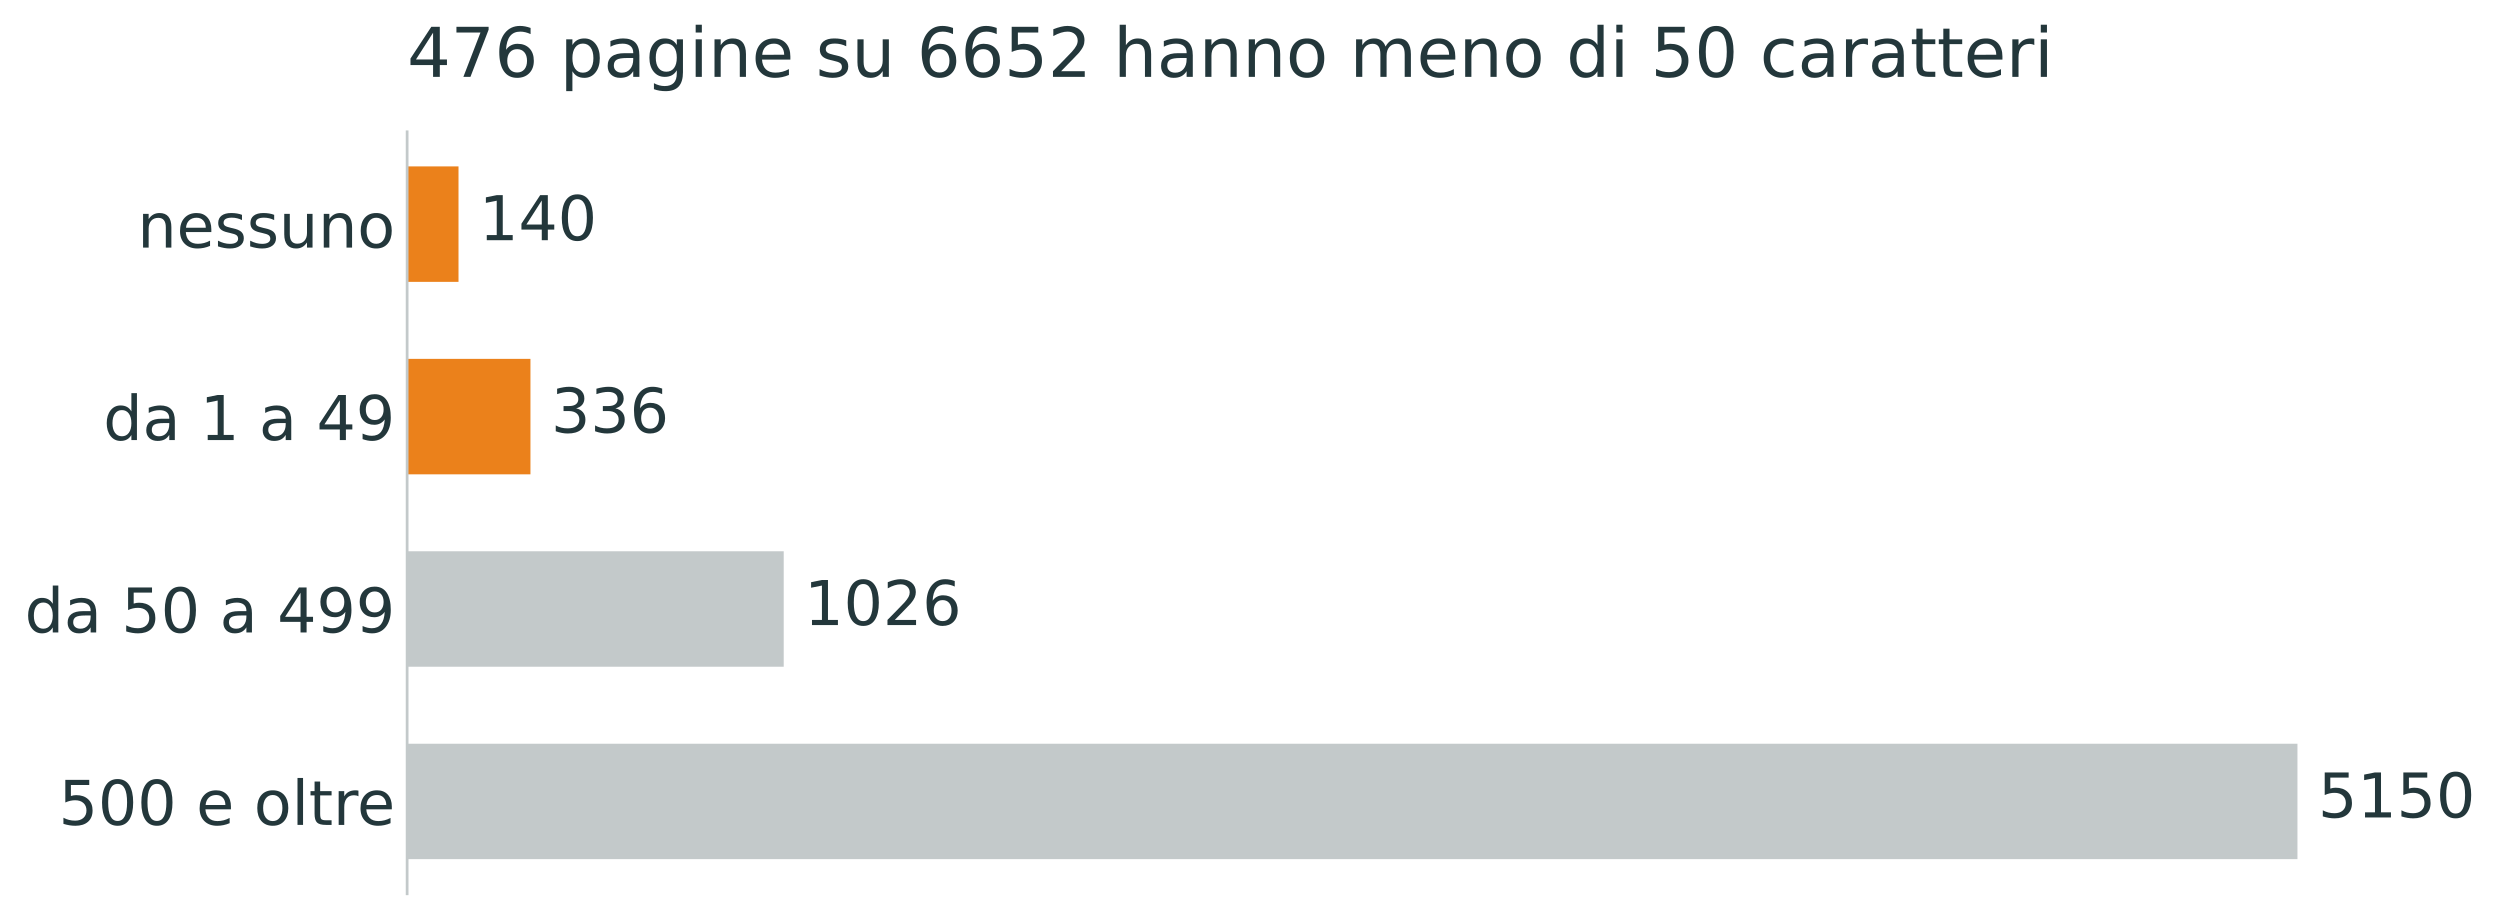
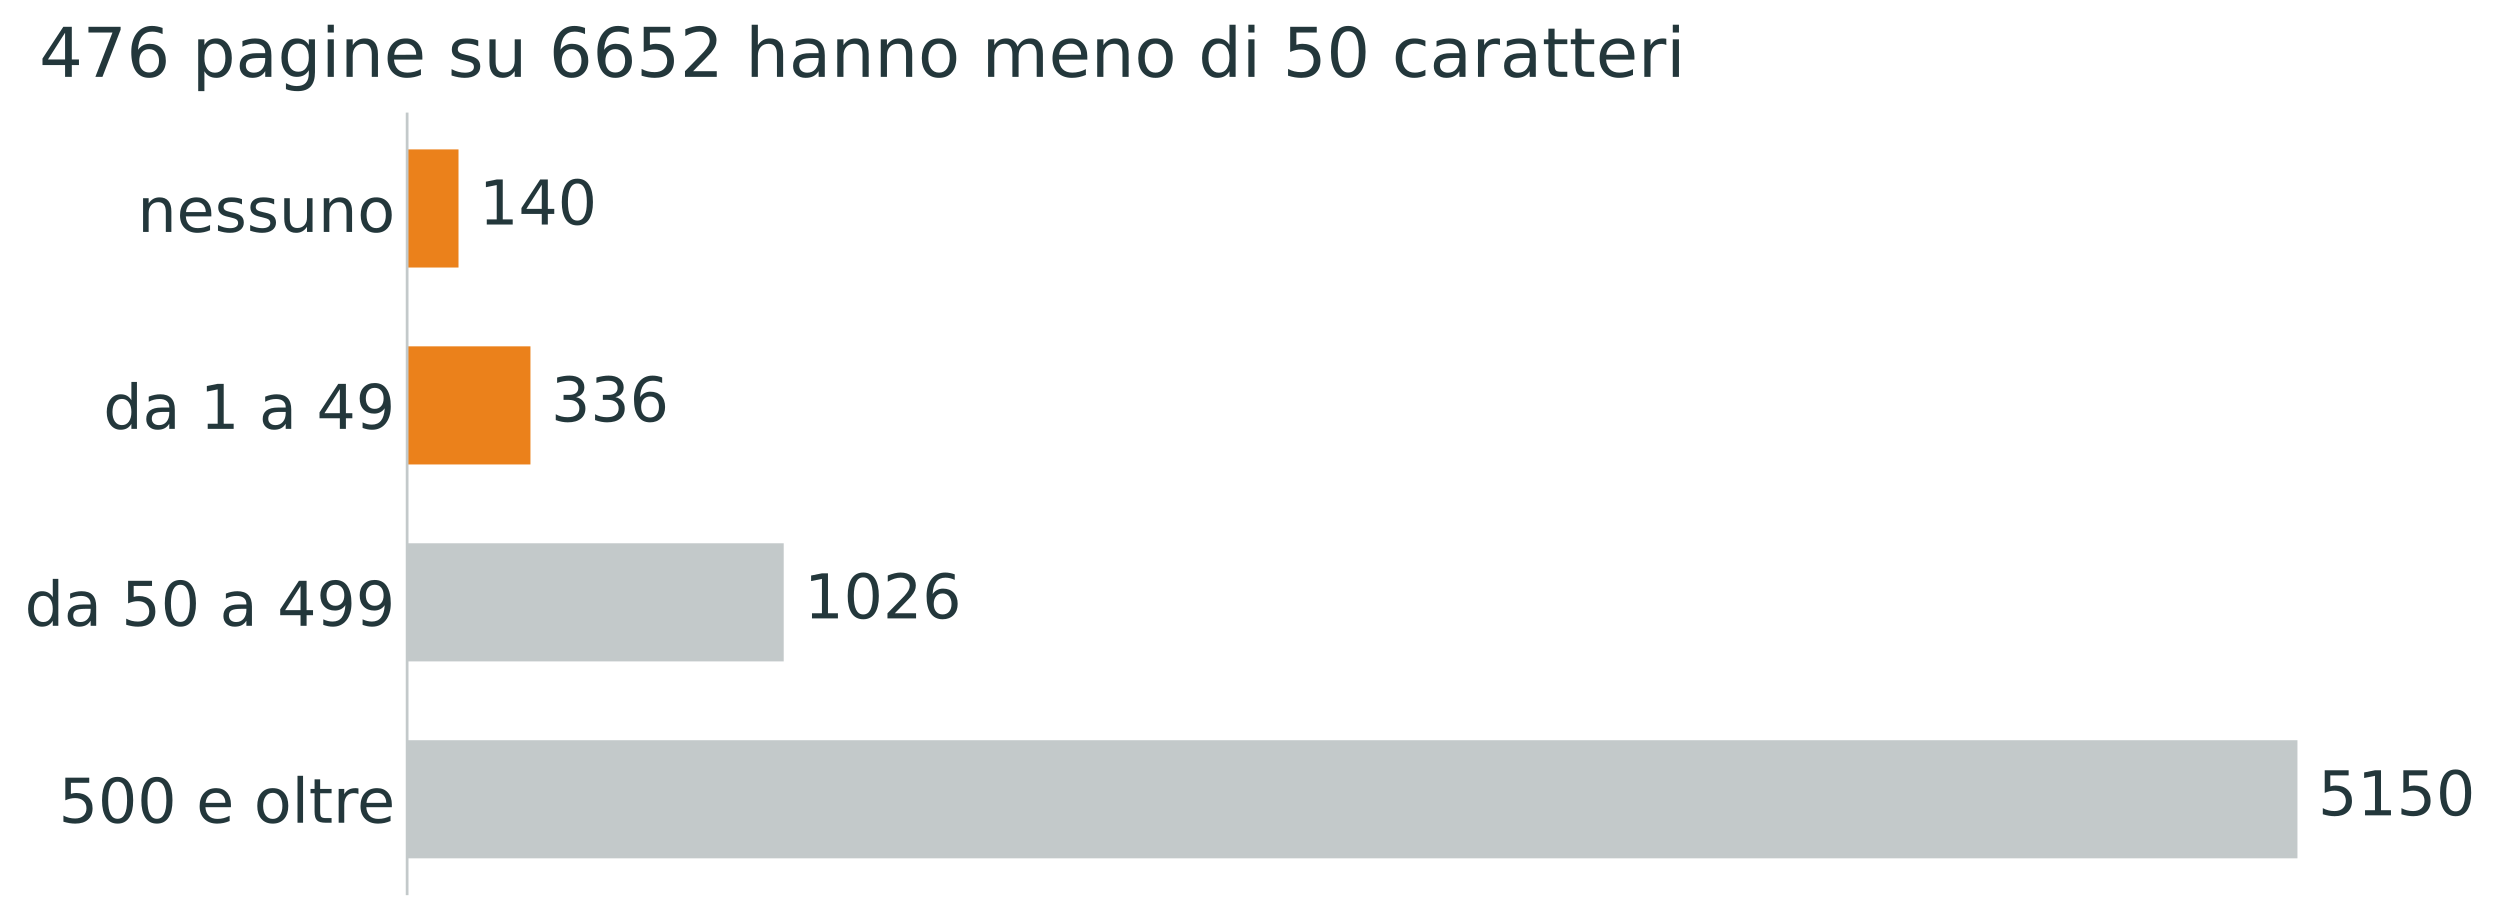
<svg xmlns="http://www.w3.org/2000/svg" xmlns:xlink="http://www.w3.org/1999/xlink" width="728.356pt" height="267.6pt" viewBox="0 0 728.356 267.6" version="1.1">
  <defs>
    <style type="text/css">*{stroke-linejoin: round; stroke-linecap: butt}</style>
  </defs>
  <g id="figure_1">
    <g id="patch_1">
      <path d="M 0 267.6  L 728.356 267.6  L 728.356 0  L 0 0  L 0 267.6  z " style="fill: none" />
    </g>
    <g id="axes_1">
      <g id="patch_2">
-         <path d="M 118.613 260.4  L 696.882 260.4  L 696.882 38.397  L 118.613 38.397  L 118.613 260.4  z " style="fill: none" />
+         <path d="M 118.613 260.4  L 696.882 260.4  L 696.882 33.202  L 118.613 33.202  L 118.613 260.4  z " style="fill: none" />
      </g>
      <g id="patch_3">
-         <path d="M 118.613 48.488  L 133.584 48.488  L 133.584 82.125  L 118.613 82.125  z " clip-path="url(#pe5a4feecec)" style="fill: #eb811b" />
+         <path d="M 118.613 43.529  L 133.584 43.529  L 133.584 77.953  L 118.613 77.953  z " clip-path="url(#p02b0ed085a)" style="fill: #eb811b" />
      </g>
      <g id="patch_4">
-         <path d="M 118.613 104.549  L 154.544 104.549  L 154.544 138.186  L 118.613 138.186  z " clip-path="url(#pe5a4feecec)" style="fill: #eb811b" />
+         <path d="M 118.613 100.902  L 154.544 100.902  L 154.544 135.326  L 118.613 135.326  z " clip-path="url(#p02b0ed085a)" style="fill: #eb811b" />
      </g>
      <g id="patch_5">
-         <path d="M 118.613 160.61  L 228.332 160.61  L 228.332 194.247  L 118.613 194.247  z " clip-path="url(#pe5a4feecec)" style="fill: #c3c9ca" />
+         <path d="M 118.613 158.275  L 228.332 158.275  L 228.332 192.699  L 118.613 192.699  z " clip-path="url(#p02b0ed085a)" style="fill: #c3c9ca" />
      </g>
      <g id="patch_6">
-         <path d="M 118.613 216.672  L 669.346 216.672  L 669.346 250.308  L 118.613 250.308  z " clip-path="url(#pe5a4feecec)" style="fill: #c3c9ca" />
+         <path d="M 118.613 215.649  L 669.346 215.649  L 669.346 250.072  L 118.613 250.072  z " clip-path="url(#p02b0ed085a)" style="fill: #c3c9ca" />
      </g>
      <g id="matplotlib.axis_1">
        <g id="ytick_1">
          <g id="line2d_1" />
          <g id="text_1">
-             <g style="fill: #23373b" transform="translate(40.04719 72.14418) scale(0.18 -0.18)">
+             <g style="fill: #23373b" transform="translate(40.04719 67.57902) scale(0.18 -0.18)">
              <defs>
                <path id="DejaVuSans-51" d="M 3513 2113  L 3513 0  L 2938 0  L 2938 2094  Q 2938 2591 2744 2837  Q 2550 3084 2163 3084  Q 1697 3084 1428 2787  Q 1159 2491 1159 1978  L 1159 0  L 581 0  L 581 3500  L 1159 3500  L 1159 2956  Q 1366 3272 1645 3428  Q 1925 3584 2291 3584  Q 2894 3584 3203 3211  Q 3513 2838 3513 2113  z " transform="scale(0.015625)" />
                <path id="DejaVuSans-48" d="M 3597 1894  L 3597 1613  L 953 1613  Q 991 1019 1311 708  Q 1631 397 2203 397  Q 2534 397 2845 478  Q 3156 559 3463 722  L 3463 178  Q 3153 47 2828 -22  Q 2503 -91 2169 -91  Q 1331 -91 842 396  Q 353 884 353 1716  Q 353 2575 817 3079  Q 1281 3584 2069 3584  Q 2775 3584 3186 3129  Q 3597 2675 3597 1894  z M 3022 2063  Q 3016 2534 2758 2815  Q 2500 3097 2075 3097  Q 1594 3097 1305 2825  Q 1016 2553 972 2059  L 3022 2063  z " transform="scale(0.015625)" />
                <path id="DejaVuSans-56" d="M 2834 3397  L 2834 2853  Q 2591 2978 2328 3040  Q 2066 3103 1784 3103  Q 1356 3103 1142 2972  Q 928 2841 928 2578  Q 928 2378 1081 2264  Q 1234 2150 1697 2047  L 1894 2003  Q 2506 1872 2764 1633  Q 3022 1394 3022 966  Q 3022 478 2636 193  Q 2250 -91 1575 -91  Q 1294 -91 989 -36  Q 684 19 347 128  L 347 722  Q 666 556 975 473  Q 1284 391 1588 391  Q 1994 391 2212 530  Q 2431 669 2431 922  Q 2431 1156 2273 1281  Q 2116 1406 1581 1522  L 1381 1569  Q 847 1681 609 1914  Q 372 2147 372 2553  Q 372 3047 722 3315  Q 1072 3584 1716 3584  Q 2034 3584 2315 3537  Q 2597 3491 2834 3397  z " transform="scale(0.015625)" />
                <path id="DejaVuSans-58" d="M 544 1381  L 544 3500  L 1119 3500  L 1119 1403  Q 1119 906 1312 657  Q 1506 409 1894 409  Q 2359 409 2629 706  Q 2900 1003 2900 1516  L 2900 3500  L 3475 3500  L 3475 0  L 2900 0  L 2900 538  Q 2691 219 2414 64  Q 2138 -91 1772 -91  Q 1169 -91 856 284  Q 544 659 544 1381  z M 1991 3584  L 1991 3584  z " transform="scale(0.015625)" />
                <path id="DejaVuSans-52" d="M 1959 3097  Q 1497 3097 1228 2736  Q 959 2375 959 1747  Q 959 1119 1226 758  Q 1494 397 1959 397  Q 2419 397 2687 759  Q 2956 1122 2956 1747  Q 2956 2369 2687 2733  Q 2419 3097 1959 3097  z M 1959 3584  Q 2709 3584 3137 3096  Q 3566 2609 3566 1747  Q 3566 888 3137 398  Q 2709 -91 1959 -91  Q 1206 -91 779 398  Q 353 888 353 1747  Q 353 2609 779 3096  Q 1206 3584 1959 3584  z " transform="scale(0.015625)" />
              </defs>
              <use xlink:href="#DejaVuSans-51" />
              <use xlink:href="#DejaVuSans-48" transform="translate(63.375 0)" />
              <use xlink:href="#DejaVuSans-56" transform="translate(124.9062 0)" />
              <use xlink:href="#DejaVuSans-56" transform="translate(177 0)" />
              <use xlink:href="#DejaVuSans-58" transform="translate(229.0938 0)" />
              <use xlink:href="#DejaVuSans-51" transform="translate(292.4688 0)" />
              <use xlink:href="#DejaVuSans-52" transform="translate(355.8438 0)" />
            </g>
          </g>
        </g>
        <g id="ytick_2">
          <g id="line2d_2" />
          <g id="text_2">
-             <g style="fill: #23373b" transform="translate(30.105 128.2062) scale(0.18 -0.18)">
+             <g style="fill: #23373b" transform="translate(30.105 124.9528) scale(0.18 -0.18)">
              <defs>
                <path id="DejaVuSans-47" d="M 2906 2969  L 2906 4863  L 3481 4863  L 3481 0  L 2906 0  L 2906 525  Q 2725 213 2448 61  Q 2172 -91 1784 -91  Q 1150 -91 751 415  Q 353 922 353 1747  Q 353 2572 751 3078  Q 1150 3584 1784 3584  Q 2172 3584 2448 3432  Q 2725 3281 2906 2969  z M 947 1747  Q 947 1113 1208 752  Q 1469 391 1925 391  Q 2381 391 2643 752  Q 2906 1113 2906 1747  Q 2906 2381 2643 2742  Q 2381 3103 1925 3103  Q 1469 3103 1208 2742  Q 947 2381 947 1747  z " transform="scale(0.015625)" />
                <path id="DejaVuSans-44" d="M 2194 1759  Q 1497 1759 1228 1600  Q 959 1441 959 1056  Q 959 750 1161 570  Q 1363 391 1709 391  Q 2188 391 2477 730  Q 2766 1069 2766 1631  L 2766 1759  L 2194 1759  z M 3341 1997  L 3341 0  L 2766 0  L 2766 531  Q 2569 213 2275 61  Q 1981 -91 1556 -91  Q 1019 -91 701 211  Q 384 513 384 1019  Q 384 1609 779 1909  Q 1175 2209 1959 2209  L 2766 2209  L 2766 2266  Q 2766 2663 2505 2880  Q 2244 3097 1772 3097  Q 1472 3097 1187 3025  Q 903 2953 641 2809  L 641 3341  Q 956 3463 1253 3523  Q 1550 3584 1831 3584  Q 2591 3584 2966 3190  Q 3341 2797 3341 1997  z " transform="scale(0.015625)" />
                <path id="DejaVuSans-3" transform="scale(0.015625)" />
                <path id="DejaVuSans-14" d="M 794 531  L 1825 531  L 1825 4091  L 703 3866  L 703 4441  L 1819 4666  L 2450 4666  L 2450 531  L 3481 531  L 3481 0  L 794 0  L 794 531  z " transform="scale(0.015625)" />
                <path id="DejaVuSans-17" d="M 2419 4116  L 825 1625  L 2419 1625  L 2419 4116  z M 2253 4666  L 3047 4666  L 3047 1625  L 3713 1625  L 3713 1100  L 3047 1100  L 3047 0  L 2419 0  L 2419 1100  L 313 1100  L 313 1709  L 2253 4666  z " transform="scale(0.015625)" />
                <path id="DejaVuSans-1c" d="M 703 97  L 703 672  Q 941 559 1184 500  Q 1428 441 1663 441  Q 2288 441 2617 861  Q 2947 1281 2994 2138  Q 2813 1869 2534 1725  Q 2256 1581 1919 1581  Q 1219 1581 811 2004  Q 403 2428 403 3163  Q 403 3881 828 4315  Q 1253 4750 1959 4750  Q 2769 4750 3195 4129  Q 3622 3509 3622 2328  Q 3622 1225 3098 567  Q 2575 -91 1691 -91  Q 1453 -91 1209 -44  Q 966 3 703 97  z M 1959 2075  Q 2384 2075 2632 2365  Q 2881 2656 2881 3163  Q 2881 3666 2632 3958  Q 2384 4250 1959 4250  Q 1534 4250 1286 3958  Q 1038 3666 1038 3163  Q 1038 2656 1286 2365  Q 1534 2075 1959 2075  z " transform="scale(0.015625)" />
              </defs>
              <use xlink:href="#DejaVuSans-47" />
              <use xlink:href="#DejaVuSans-44" transform="translate(63.48438 0)" />
              <use xlink:href="#DejaVuSans-3" transform="translate(124.7656 0)" />
              <use xlink:href="#DejaVuSans-14" transform="translate(156.5469 0)" />
              <use xlink:href="#DejaVuSans-3" transform="translate(220.1719 0)" />
              <use xlink:href="#DejaVuSans-44" transform="translate(251.9531 0)" />
              <use xlink:href="#DejaVuSans-3" transform="translate(313.2344 0)" />
              <use xlink:href="#DejaVuSans-17" transform="translate(345.0156 0)" />
              <use xlink:href="#DejaVuSans-1c" transform="translate(408.6406 0)" />
            </g>
          </g>
        </g>
        <g id="ytick_3">
          <g id="line2d_3" />
          <g id="text_3">
-             <g style="fill: #23373b" transform="translate(7.2 184.2674) scale(0.18 -0.18)">
+             <g style="fill: #23373b" transform="translate(7.2 182.3259) scale(0.18 -0.18)">
              <defs>
                <path id="DejaVuSans-18" d="M 691 4666  L 3169 4666  L 3169 4134  L 1269 4134  L 1269 2991  Q 1406 3038 1543 3061  Q 1681 3084 1819 3084  Q 2600 3084 3056 2656  Q 3513 2228 3513 1497  Q 3513 744 3044 326  Q 2575 -91 1722 -91  Q 1428 -91 1123 -41  Q 819 9 494 109  L 494 744  Q 775 591 1075 516  Q 1375 441 1709 441  Q 2250 441 2565 725  Q 2881 1009 2881 1497  Q 2881 1984 2565 2268  Q 2250 2553 1709 2553  Q 1456 2553 1204 2497  Q 953 2441 691 2322  L 691 4666  z " transform="scale(0.015625)" />
                <path id="DejaVuSans-13" d="M 2034 4250  Q 1547 4250 1301 3770  Q 1056 3291 1056 2328  Q 1056 1369 1301 889  Q 1547 409 2034 409  Q 2525 409 2770 889  Q 3016 1369 3016 2328  Q 3016 3291 2770 3770  Q 2525 4250 2034 4250  z M 2034 4750  Q 2819 4750 3233 4129  Q 3647 3509 3647 2328  Q 3647 1150 3233 529  Q 2819 -91 2034 -91  Q 1250 -91 836 529  Q 422 1150 422 2328  Q 422 3509 836 4129  Q 1250 4750 2034 4750  z " transform="scale(0.015625)" />
              </defs>
              <use xlink:href="#DejaVuSans-47" />
              <use xlink:href="#DejaVuSans-44" transform="translate(63.48438 0)" />
              <use xlink:href="#DejaVuSans-3" transform="translate(124.7656 0)" />
              <use xlink:href="#DejaVuSans-18" transform="translate(156.5469 0)" />
              <use xlink:href="#DejaVuSans-13" transform="translate(220.1719 0)" />
              <use xlink:href="#DejaVuSans-3" transform="translate(283.7969 0)" />
              <use xlink:href="#DejaVuSans-44" transform="translate(315.5781 0)" />
              <use xlink:href="#DejaVuSans-3" transform="translate(376.8594 0)" />
              <use xlink:href="#DejaVuSans-17" transform="translate(408.6406 0)" />
              <use xlink:href="#DejaVuSans-1c" transform="translate(472.2656 0)" />
              <use xlink:href="#DejaVuSans-1c" transform="translate(535.8906 0)" />
            </g>
          </g>
        </g>
        <g id="ytick_4">
          <g id="line2d_4" />
          <g id="text_4">
-             <g style="fill: #23373b" transform="translate(17.08875 240.3287) scale(0.18 -0.18)">
+             <g style="fill: #23373b" transform="translate(17.08875 239.699) scale(0.18 -0.18)">
              <defs>
                <path id="DejaVuSans-4f" d="M 603 4863  L 1178 4863  L 1178 0  L 603 0  L 603 4863  z " transform="scale(0.015625)" />
                <path id="DejaVuSans-57" d="M 1172 4494  L 1172 3500  L 2356 3500  L 2356 3053  L 1172 3053  L 1172 1153  Q 1172 725 1289 603  Q 1406 481 1766 481  L 2356 481  L 2356 0  L 1766 0  Q 1100 0 847 248  Q 594 497 594 1153  L 594 3053  L 172 3053  L 172 3500  L 594 3500  L 594 4494  L 1172 4494  z " transform="scale(0.015625)" />
                <path id="DejaVuSans-55" d="M 2631 2963  Q 2534 3019 2420 3045  Q 2306 3072 2169 3072  Q 1681 3072 1420 2755  Q 1159 2438 1159 1844  L 1159 0  L 581 0  L 581 3500  L 1159 3500  L 1159 2956  Q 1341 3275 1631 3429  Q 1922 3584 2338 3584  Q 2397 3584 2469 3576  Q 2541 3569 2628 3553  L 2631 2963  z " transform="scale(0.015625)" />
              </defs>
              <use xlink:href="#DejaVuSans-18" />
              <use xlink:href="#DejaVuSans-13" transform="translate(63.625 0)" />
              <use xlink:href="#DejaVuSans-13" transform="translate(127.25 0)" />
              <use xlink:href="#DejaVuSans-3" transform="translate(190.875 0)" />
              <use xlink:href="#DejaVuSans-48" transform="translate(222.6562 0)" />
              <use xlink:href="#DejaVuSans-3" transform="translate(284.1875 0)" />
              <use xlink:href="#DejaVuSans-52" transform="translate(315.9688 0)" />
              <use xlink:href="#DejaVuSans-4f" transform="translate(377.1562 0)" />
              <use xlink:href="#DejaVuSans-57" transform="translate(404.9375 0)" />
              <use xlink:href="#DejaVuSans-55" transform="translate(444.1406 0)" />
              <use xlink:href="#DejaVuSans-48" transform="translate(483.0469 0)" />
            </g>
          </g>
        </g>
      </g>
      <g id="patch_7">
-         <path d="M 118.613 260.4  L 118.613 38.397  " style="fill: none; stroke: #c3c9ca; stroke-width: 0.8; stroke-linejoin: miter; stroke-linecap: square" />
+         <path d="M 118.613 260.4  L 118.613 33.202  " style="fill: none; stroke: #c3c9ca; stroke-width: 0.8; stroke-linejoin: miter; stroke-linecap: square" />
      </g>
      <g id="text_5">
-         <g style="fill: #23373b" transform="translate(139.5842 69.98207) scale(0.18 -0.18)">
+         <g style="fill: #23373b" transform="translate(139.5842 65.41691) scale(0.18 -0.18)">
          <use xlink:href="#DejaVuSans-14" />
          <use xlink:href="#DejaVuSans-17" transform="translate(63.625 0)" />
          <use xlink:href="#DejaVuSans-13" transform="translate(127.25 0)" />
        </g>
      </g>
      <g id="text_6">
-         <g style="fill: #23373b" transform="translate(160.5441 126.0433) scale(0.18 -0.18)">
+         <g style="fill: #23373b" transform="translate(160.5441 122.79) scale(0.18 -0.18)">
          <defs>
            <path id="DejaVuSans-16" d="M 2597 2516  Q 3050 2419 3304 2112  Q 3559 1806 3559 1356  Q 3559 666 3084 287  Q 2609 -91 1734 -91  Q 1441 -91 1130 -33  Q 819 25 488 141  L 488 750  Q 750 597 1062 519  Q 1375 441 1716 441  Q 2309 441 2620 675  Q 2931 909 2931 1356  Q 2931 1769 2642 2001  Q 2353 2234 1838 2234  L 1294 2234  L 1294 2753  L 1863 2753  Q 2328 2753 2575 2939  Q 2822 3125 2822 3475  Q 2822 3834 2567 4026  Q 2313 4219 1838 4219  Q 1578 4219 1281 4162  Q 984 4106 628 3988  L 628 4550  Q 988 4650 1302 4700  Q 1616 4750 1894 4750  Q 2613 4750 3031 4423  Q 3450 4097 3450 3541  Q 3450 3153 3228 2886  Q 3006 2619 2597 2516  z " transform="scale(0.015625)" />
            <path id="DejaVuSans-19" d="M 2113 2584  Q 1688 2584 1439 2293  Q 1191 2003 1191 1497  Q 1191 994 1439 701  Q 1688 409 2113 409  Q 2538 409 2786 701  Q 3034 994 3034 1497  Q 3034 2003 2786 2293  Q 2538 2584 2113 2584  z M 3366 4563  L 3366 3988  Q 3128 4100 2886 4159  Q 2644 4219 2406 4219  Q 1781 4219 1451 3797  Q 1122 3375 1075 2522  Q 1259 2794 1537 2939  Q 1816 3084 2150 3084  Q 2853 3084 3261 2657  Q 3669 2231 3669 1497  Q 3669 778 3244 343  Q 2819 -91 2113 -91  Q 1303 -91 875 529  Q 447 1150 447 2328  Q 447 3434 972 4092  Q 1497 4750 2381 4750  Q 2619 4750 2861 4703  Q 3103 4656 3366 4563  z " transform="scale(0.015625)" />
          </defs>
          <use xlink:href="#DejaVuSans-16" />
          <use xlink:href="#DejaVuSans-16" transform="translate(63.625 0)" />
          <use xlink:href="#DejaVuSans-19" transform="translate(127.25 0)" />
        </g>
      </g>
      <g id="text_7">
-         <g style="fill: #23373b" transform="translate(234.3316 182.1046) scale(0.18 -0.18)">
+         <g style="fill: #23373b" transform="translate(234.3316 180.1631) scale(0.18 -0.18)">
          <defs>
            <path id="DejaVuSans-15" d="M 1228 531  L 3431 531  L 3431 0  L 469 0  L 469 531  Q 828 903 1448 1529  Q 2069 2156 2228 2338  Q 2531 2678 2651 2914  Q 2772 3150 2772 3378  Q 2772 3750 2511 3984  Q 2250 4219 1831 4219  Q 1534 4219 1204 4116  Q 875 4013 500 3803  L 500 4441  Q 881 4594 1212 4672  Q 1544 4750 1819 4750  Q 2544 4750 2975 4387  Q 3406 4025 3406 3419  Q 3406 3131 3298 2873  Q 3191 2616 2906 2266  Q 2828 2175 2409 1742  Q 1991 1309 1228 531  z " transform="scale(0.015625)" />
          </defs>
          <use xlink:href="#DejaVuSans-14" />
          <use xlink:href="#DejaVuSans-13" transform="translate(63.625 0)" />
          <use xlink:href="#DejaVuSans-15" transform="translate(127.25 0)" />
          <use xlink:href="#DejaVuSans-19" transform="translate(190.875 0)" />
        </g>
      </g>
      <g id="text_8">
-         <g style="fill: #23373b" transform="translate(675.3456 238.1659) scale(0.18 -0.18)">
+         <g style="fill: #23373b" transform="translate(675.3456 237.5362) scale(0.18 -0.18)">
          <use xlink:href="#DejaVuSans-18" />
          <use xlink:href="#DejaVuSans-14" transform="translate(63.625 0)" />
          <use xlink:href="#DejaVuSans-18" transform="translate(127.25 0)" />
          <use xlink:href="#DejaVuSans-13" transform="translate(190.875 0)" />
        </g>
      </g>
-       <g id="text_9">
-         <g style="fill: #23373b" transform="translate(118.6128 22.39688) scale(0.2 -0.2)">
-           <defs>
-             <path id="DejaVuSans-1a" d="M 525 4666  L 3525 4666  L 3525 4397  L 1831 0  L 1172 0  L 2766 4134  L 525 4134  L 525 4666  z " transform="scale(0.015625)" />
-             <path id="DejaVuSans-53" d="M 1159 525  L 1159 -1331  L 581 -1331  L 581 3500  L 1159 3500  L 1159 2969  Q 1341 3281 1617 3432  Q 1894 3584 2278 3584  Q 2916 3584 3314 3078  Q 3713 2572 3713 1747  Q 3713 922 3314 415  Q 2916 -91 2278 -91  Q 1894 -91 1617 61  Q 1341 213 1159 525  z M 3116 1747  Q 3116 2381 2855 2742  Q 2594 3103 2138 3103  Q 1681 3103 1420 2742  Q 1159 2381 1159 1747  Q 1159 1113 1420 752  Q 1681 391 2138 391  Q 2594 391 2855 752  Q 3116 1113 3116 1747  z " transform="scale(0.015625)" />
-             <path id="DejaVuSans-4a" d="M 2906 1791  Q 2906 2416 2648 2759  Q 2391 3103 1925 3103  Q 1463 3103 1205 2759  Q 947 2416 947 1791  Q 947 1169 1205 825  Q 1463 481 1925 481  Q 2391 481 2648 825  Q 2906 1169 2906 1791  z M 3481 434  Q 3481 -459 3084 -895  Q 2688 -1331 1869 -1331  Q 1566 -1331 1297 -1286  Q 1028 -1241 775 -1147  L 775 -588  Q 1028 -725 1275 -790  Q 1522 -856 1778 -856  Q 2344 -856 2625 -561  Q 2906 -266 2906 331  L 2906 616  Q 2728 306 2450 153  Q 2172 0 1784 0  Q 1141 0 747 490  Q 353 981 353 1791  Q 353 2603 747 3093  Q 1141 3584 1784 3584  Q 2172 3584 2450 3431  Q 2728 3278 2906 2969  L 2906 3500  L 3481 3500  L 3481 434  z " transform="scale(0.015625)" />
-             <path id="DejaVuSans-4c" d="M 603 3500  L 1178 3500  L 1178 0  L 603 0  L 603 3500  z M 603 4863  L 1178 4863  L 1178 4134  L 603 4134  L 603 4863  z " transform="scale(0.015625)" />
-             <path id="DejaVuSans-4b" d="M 3513 2113  L 3513 0  L 2938 0  L 2938 2094  Q 2938 2591 2744 2837  Q 2550 3084 2163 3084  Q 1697 3084 1428 2787  Q 1159 2491 1159 1978  L 1159 0  L 581 0  L 581 4863  L 1159 4863  L 1159 2956  Q 1366 3272 1645 3428  Q 1925 3584 2291 3584  Q 2894 3584 3203 3211  Q 3513 2838 3513 2113  z " transform="scale(0.015625)" />
-             <path id="DejaVuSans-50" d="M 3328 2828  Q 3544 3216 3844 3400  Q 4144 3584 4550 3584  Q 5097 3584 5394 3201  Q 5691 2819 5691 2113  L 5691 0  L 5113 0  L 5113 2094  Q 5113 2597 4934 2840  Q 4756 3084 4391 3084  Q 3944 3084 3684 2787  Q 3425 2491 3425 1978  L 3425 0  L 2847 0  L 2847 2094  Q 2847 2600 2669 2842  Q 2491 3084 2119 3084  Q 1678 3084 1418 2786  Q 1159 2488 1159 1978  L 1159 0  L 581 0  L 581 3500  L 1159 3500  L 1159 2956  Q 1356 3278 1631 3431  Q 1906 3584 2284 3584  Q 2666 3584 2933 3390  Q 3200 3197 3328 2828  z " transform="scale(0.015625)" />
-             <path id="DejaVuSans-46" d="M 3122 3366  L 3122 2828  Q 2878 2963 2633 3030  Q 2388 3097 2138 3097  Q 1578 3097 1268 2742  Q 959 2388 959 1747  Q 959 1106 1268 751  Q 1578 397 2138 397  Q 2388 397 2633 464  Q 2878 531 3122 666  L 3122 134  Q 2881 22 2623 -34  Q 2366 -91 2075 -91  Q 1284 -91 818 406  Q 353 903 353 1747  Q 353 2603 823 3093  Q 1294 3584 2113 3584  Q 2378 3584 2631 3529  Q 2884 3475 3122 3366  z " transform="scale(0.015625)" />
-           </defs>
-           <use xlink:href="#DejaVuSans-17" />
-           <use xlink:href="#DejaVuSans-1a" transform="translate(63.625 0)" />
-           <use xlink:href="#DejaVuSans-19" transform="translate(127.25 0)" />
-           <use xlink:href="#DejaVuSans-3" transform="translate(190.875 0)" />
-           <use xlink:href="#DejaVuSans-53" transform="translate(222.6562 0)" />
-           <use xlink:href="#DejaVuSans-44" transform="translate(286.1406 0)" />
-           <use xlink:href="#DejaVuSans-4a" transform="translate(347.4219 0)" />
-           <use xlink:href="#DejaVuSans-4c" transform="translate(410.9062 0)" />
-           <use xlink:href="#DejaVuSans-51" transform="translate(438.6875 0)" />
-           <use xlink:href="#DejaVuSans-48" transform="translate(502.0625 0)" />
-           <use xlink:href="#DejaVuSans-3" transform="translate(563.5938 0)" />
-           <use xlink:href="#DejaVuSans-56" transform="translate(595.375 0)" />
-           <use xlink:href="#DejaVuSans-58" transform="translate(647.4688 0)" />
-           <use xlink:href="#DejaVuSans-3" transform="translate(710.8438 0)" />
-           <use xlink:href="#DejaVuSans-19" transform="translate(742.625 0)" />
-           <use xlink:href="#DejaVuSans-19" transform="translate(806.25 0)" />
-           <use xlink:href="#DejaVuSans-18" transform="translate(869.875 0)" />
-           <use xlink:href="#DejaVuSans-15" transform="translate(933.5 0)" />
-           <use xlink:href="#DejaVuSans-3" transform="translate(997.125 0)" />
-           <use xlink:href="#DejaVuSans-4b" transform="translate(1028.906 0)" />
-           <use xlink:href="#DejaVuSans-44" transform="translate(1092.281 0)" />
-           <use xlink:href="#DejaVuSans-51" transform="translate(1153.562 0)" />
-           <use xlink:href="#DejaVuSans-51" transform="translate(1216.938 0)" />
-           <use xlink:href="#DejaVuSans-52" transform="translate(1280.312 0)" />
-           <use xlink:href="#DejaVuSans-3" transform="translate(1341.5 0)" />
-           <use xlink:href="#DejaVuSans-50" transform="translate(1373.281 0)" />
-           <use xlink:href="#DejaVuSans-48" transform="translate(1470.688 0)" />
-           <use xlink:href="#DejaVuSans-51" transform="translate(1532.219 0)" />
-           <use xlink:href="#DejaVuSans-52" transform="translate(1595.594 0)" />
-           <use xlink:href="#DejaVuSans-3" transform="translate(1656.781 0)" />
-           <use xlink:href="#DejaVuSans-47" transform="translate(1688.562 0)" />
-           <use xlink:href="#DejaVuSans-4c" transform="translate(1752.047 0)" />
-           <use xlink:href="#DejaVuSans-3" transform="translate(1779.828 0)" />
-           <use xlink:href="#DejaVuSans-18" transform="translate(1811.609 0)" />
-           <use xlink:href="#DejaVuSans-13" transform="translate(1875.234 0)" />
-           <use xlink:href="#DejaVuSans-3" transform="translate(1938.859 0)" />
-           <use xlink:href="#DejaVuSans-46" transform="translate(1970.641 0)" />
-           <use xlink:href="#DejaVuSans-44" transform="translate(2025.625 0)" />
-           <use xlink:href="#DejaVuSans-55" transform="translate(2086.906 0)" />
-           <use xlink:href="#DejaVuSans-44" transform="translate(2128.016 0)" />
-           <use xlink:href="#DejaVuSans-57" transform="translate(2189.297 0)" />
-           <use xlink:href="#DejaVuSans-57" transform="translate(2228.5 0)" />
-           <use xlink:href="#DejaVuSans-48" transform="translate(2267.703 0)" />
-           <use xlink:href="#DejaVuSans-55" transform="translate(2329.234 0)" />
-           <use xlink:href="#DejaVuSans-4c" transform="translate(2370.344 0)" />
-         </g>
+     </g>
+     <g id="text_9">
+       <g style="fill: #23373b" transform="translate(11.39976 22.39688) scale(0.2 -0.2)">
+         <defs>
+           <path id="DejaVuSans-1a" d="M 525 4666  L 3525 4666  L 3525 4397  L 1831 0  L 1172 0  L 2766 4134  L 525 4134  L 525 4666  z " transform="scale(0.015625)" />
+           <path id="DejaVuSans-53" d="M 1159 525  L 1159 -1331  L 581 -1331  L 581 3500  L 1159 3500  L 1159 2969  Q 1341 3281 1617 3432  Q 1894 3584 2278 3584  Q 2916 3584 3314 3078  Q 3713 2572 3713 1747  Q 3713 922 3314 415  Q 2916 -91 2278 -91  Q 1894 -91 1617 61  Q 1341 213 1159 525  z M 3116 1747  Q 3116 2381 2855 2742  Q 2594 3103 2138 3103  Q 1681 3103 1420 2742  Q 1159 2381 1159 1747  Q 1159 1113 1420 752  Q 1681 391 2138 391  Q 2594 391 2855 752  Q 3116 1113 3116 1747  z " transform="scale(0.015625)" />
+           <path id="DejaVuSans-4a" d="M 2906 1791  Q 2906 2416 2648 2759  Q 2391 3103 1925 3103  Q 1463 3103 1205 2759  Q 947 2416 947 1791  Q 947 1169 1205 825  Q 1463 481 1925 481  Q 2391 481 2648 825  Q 2906 1169 2906 1791  z M 3481 434  Q 3481 -459 3084 -895  Q 2688 -1331 1869 -1331  Q 1566 -1331 1297 -1286  Q 1028 -1241 775 -1147  L 775 -588  Q 1028 -725 1275 -790  Q 1522 -856 1778 -856  Q 2344 -856 2625 -561  Q 2906 -266 2906 331  L 2906 616  Q 2728 306 2450 153  Q 2172 0 1784 0  Q 1141 0 747 490  Q 353 981 353 1791  Q 353 2603 747 3093  Q 1141 3584 1784 3584  Q 2172 3584 2450 3431  Q 2728 3278 2906 2969  L 2906 3500  L 3481 3500  L 3481 434  z " transform="scale(0.015625)" />
+           <path id="DejaVuSans-4c" d="M 603 3500  L 1178 3500  L 1178 0  L 603 0  L 603 3500  z M 603 4863  L 1178 4863  L 1178 4134  L 603 4134  L 603 4863  z " transform="scale(0.015625)" />
+           <path id="DejaVuSans-4b" d="M 3513 2113  L 3513 0  L 2938 0  L 2938 2094  Q 2938 2591 2744 2837  Q 2550 3084 2163 3084  Q 1697 3084 1428 2787  Q 1159 2491 1159 1978  L 1159 0  L 581 0  L 581 4863  L 1159 4863  L 1159 2956  Q 1366 3272 1645 3428  Q 1925 3584 2291 3584  Q 2894 3584 3203 3211  Q 3513 2838 3513 2113  z " transform="scale(0.015625)" />
+           <path id="DejaVuSans-50" d="M 3328 2828  Q 3544 3216 3844 3400  Q 4144 3584 4550 3584  Q 5097 3584 5394 3201  Q 5691 2819 5691 2113  L 5691 0  L 5113 0  L 5113 2094  Q 5113 2597 4934 2840  Q 4756 3084 4391 3084  Q 3944 3084 3684 2787  Q 3425 2491 3425 1978  L 3425 0  L 2847 0  L 2847 2094  Q 2847 2600 2669 2842  Q 2491 3084 2119 3084  Q 1678 3084 1418 2786  Q 1159 2488 1159 1978  L 1159 0  L 581 0  L 581 3500  L 1159 3500  L 1159 2956  Q 1356 3278 1631 3431  Q 1906 3584 2284 3584  Q 2666 3584 2933 3390  Q 3200 3197 3328 2828  z " transform="scale(0.015625)" />
+           <path id="DejaVuSans-46" d="M 3122 3366  L 3122 2828  Q 2878 2963 2633 3030  Q 2388 3097 2138 3097  Q 1578 3097 1268 2742  Q 959 2388 959 1747  Q 959 1106 1268 751  Q 1578 397 2138 397  Q 2388 397 2633 464  Q 2878 531 3122 666  L 3122 134  Q 2881 22 2623 -34  Q 2366 -91 2075 -91  Q 1284 -91 818 406  Q 353 903 353 1747  Q 353 2603 823 3093  Q 1294 3584 2113 3584  Q 2378 3584 2631 3529  Q 2884 3475 3122 3366  z " transform="scale(0.015625)" />
+         </defs>
+         <use xlink:href="#DejaVuSans-17" />
+         <use xlink:href="#DejaVuSans-1a" transform="translate(63.625 0)" />
+         <use xlink:href="#DejaVuSans-19" transform="translate(127.25 0)" />
+         <use xlink:href="#DejaVuSans-3" transform="translate(190.875 0)" />
+         <use xlink:href="#DejaVuSans-53" transform="translate(222.6562 0)" />
+         <use xlink:href="#DejaVuSans-44" transform="translate(286.1406 0)" />
+         <use xlink:href="#DejaVuSans-4a" transform="translate(347.4219 0)" />
+         <use xlink:href="#DejaVuSans-4c" transform="translate(410.9062 0)" />
+         <use xlink:href="#DejaVuSans-51" transform="translate(438.6875 0)" />
+         <use xlink:href="#DejaVuSans-48" transform="translate(502.0625 0)" />
+         <use xlink:href="#DejaVuSans-3" transform="translate(563.5938 0)" />
+         <use xlink:href="#DejaVuSans-56" transform="translate(595.375 0)" />
+         <use xlink:href="#DejaVuSans-58" transform="translate(647.4688 0)" />
+         <use xlink:href="#DejaVuSans-3" transform="translate(710.8438 0)" />
+         <use xlink:href="#DejaVuSans-19" transform="translate(742.625 0)" />
+         <use xlink:href="#DejaVuSans-19" transform="translate(806.25 0)" />
+         <use xlink:href="#DejaVuSans-18" transform="translate(869.875 0)" />
+         <use xlink:href="#DejaVuSans-15" transform="translate(933.5 0)" />
+         <use xlink:href="#DejaVuSans-3" transform="translate(997.125 0)" />
+         <use xlink:href="#DejaVuSans-4b" transform="translate(1028.906 0)" />
+         <use xlink:href="#DejaVuSans-44" transform="translate(1092.281 0)" />
+         <use xlink:href="#DejaVuSans-51" transform="translate(1153.562 0)" />
+         <use xlink:href="#DejaVuSans-51" transform="translate(1216.938 0)" />
+         <use xlink:href="#DejaVuSans-52" transform="translate(1280.312 0)" />
+         <use xlink:href="#DejaVuSans-3" transform="translate(1341.5 0)" />
+         <use xlink:href="#DejaVuSans-50" transform="translate(1373.281 0)" />
+         <use xlink:href="#DejaVuSans-48" transform="translate(1470.688 0)" />
+         <use xlink:href="#DejaVuSans-51" transform="translate(1532.219 0)" />
+         <use xlink:href="#DejaVuSans-52" transform="translate(1595.594 0)" />
+         <use xlink:href="#DejaVuSans-3" transform="translate(1656.781 0)" />
+         <use xlink:href="#DejaVuSans-47" transform="translate(1688.562 0)" />
+         <use xlink:href="#DejaVuSans-4c" transform="translate(1752.047 0)" />
+         <use xlink:href="#DejaVuSans-3" transform="translate(1779.828 0)" />
+         <use xlink:href="#DejaVuSans-18" transform="translate(1811.609 0)" />
+         <use xlink:href="#DejaVuSans-13" transform="translate(1875.234 0)" />
+         <use xlink:href="#DejaVuSans-3" transform="translate(1938.859 0)" />
+         <use xlink:href="#DejaVuSans-46" transform="translate(1970.641 0)" />
+         <use xlink:href="#DejaVuSans-44" transform="translate(2025.625 0)" />
+         <use xlink:href="#DejaVuSans-55" transform="translate(2086.906 0)" />
+         <use xlink:href="#DejaVuSans-44" transform="translate(2128.016 0)" />
+         <use xlink:href="#DejaVuSans-57" transform="translate(2189.297 0)" />
+         <use xlink:href="#DejaVuSans-57" transform="translate(2228.5 0)" />
+         <use xlink:href="#DejaVuSans-48" transform="translate(2267.703 0)" />
+         <use xlink:href="#DejaVuSans-55" transform="translate(2329.234 0)" />
+         <use xlink:href="#DejaVuSans-4c" transform="translate(2370.344 0)" />
      </g>
    </g>
  </g>
  <defs>
-     <clipPath id="pe5a4feecec">
-       <rect x="118.613" y="38.397" width="578.269" height="222.003" />
+     <clipPath id="p02b0ed085a">
+       <rect x="118.613" y="33.202" width="578.269" height="227.197" />
    </clipPath>
  </defs>
</svg>
